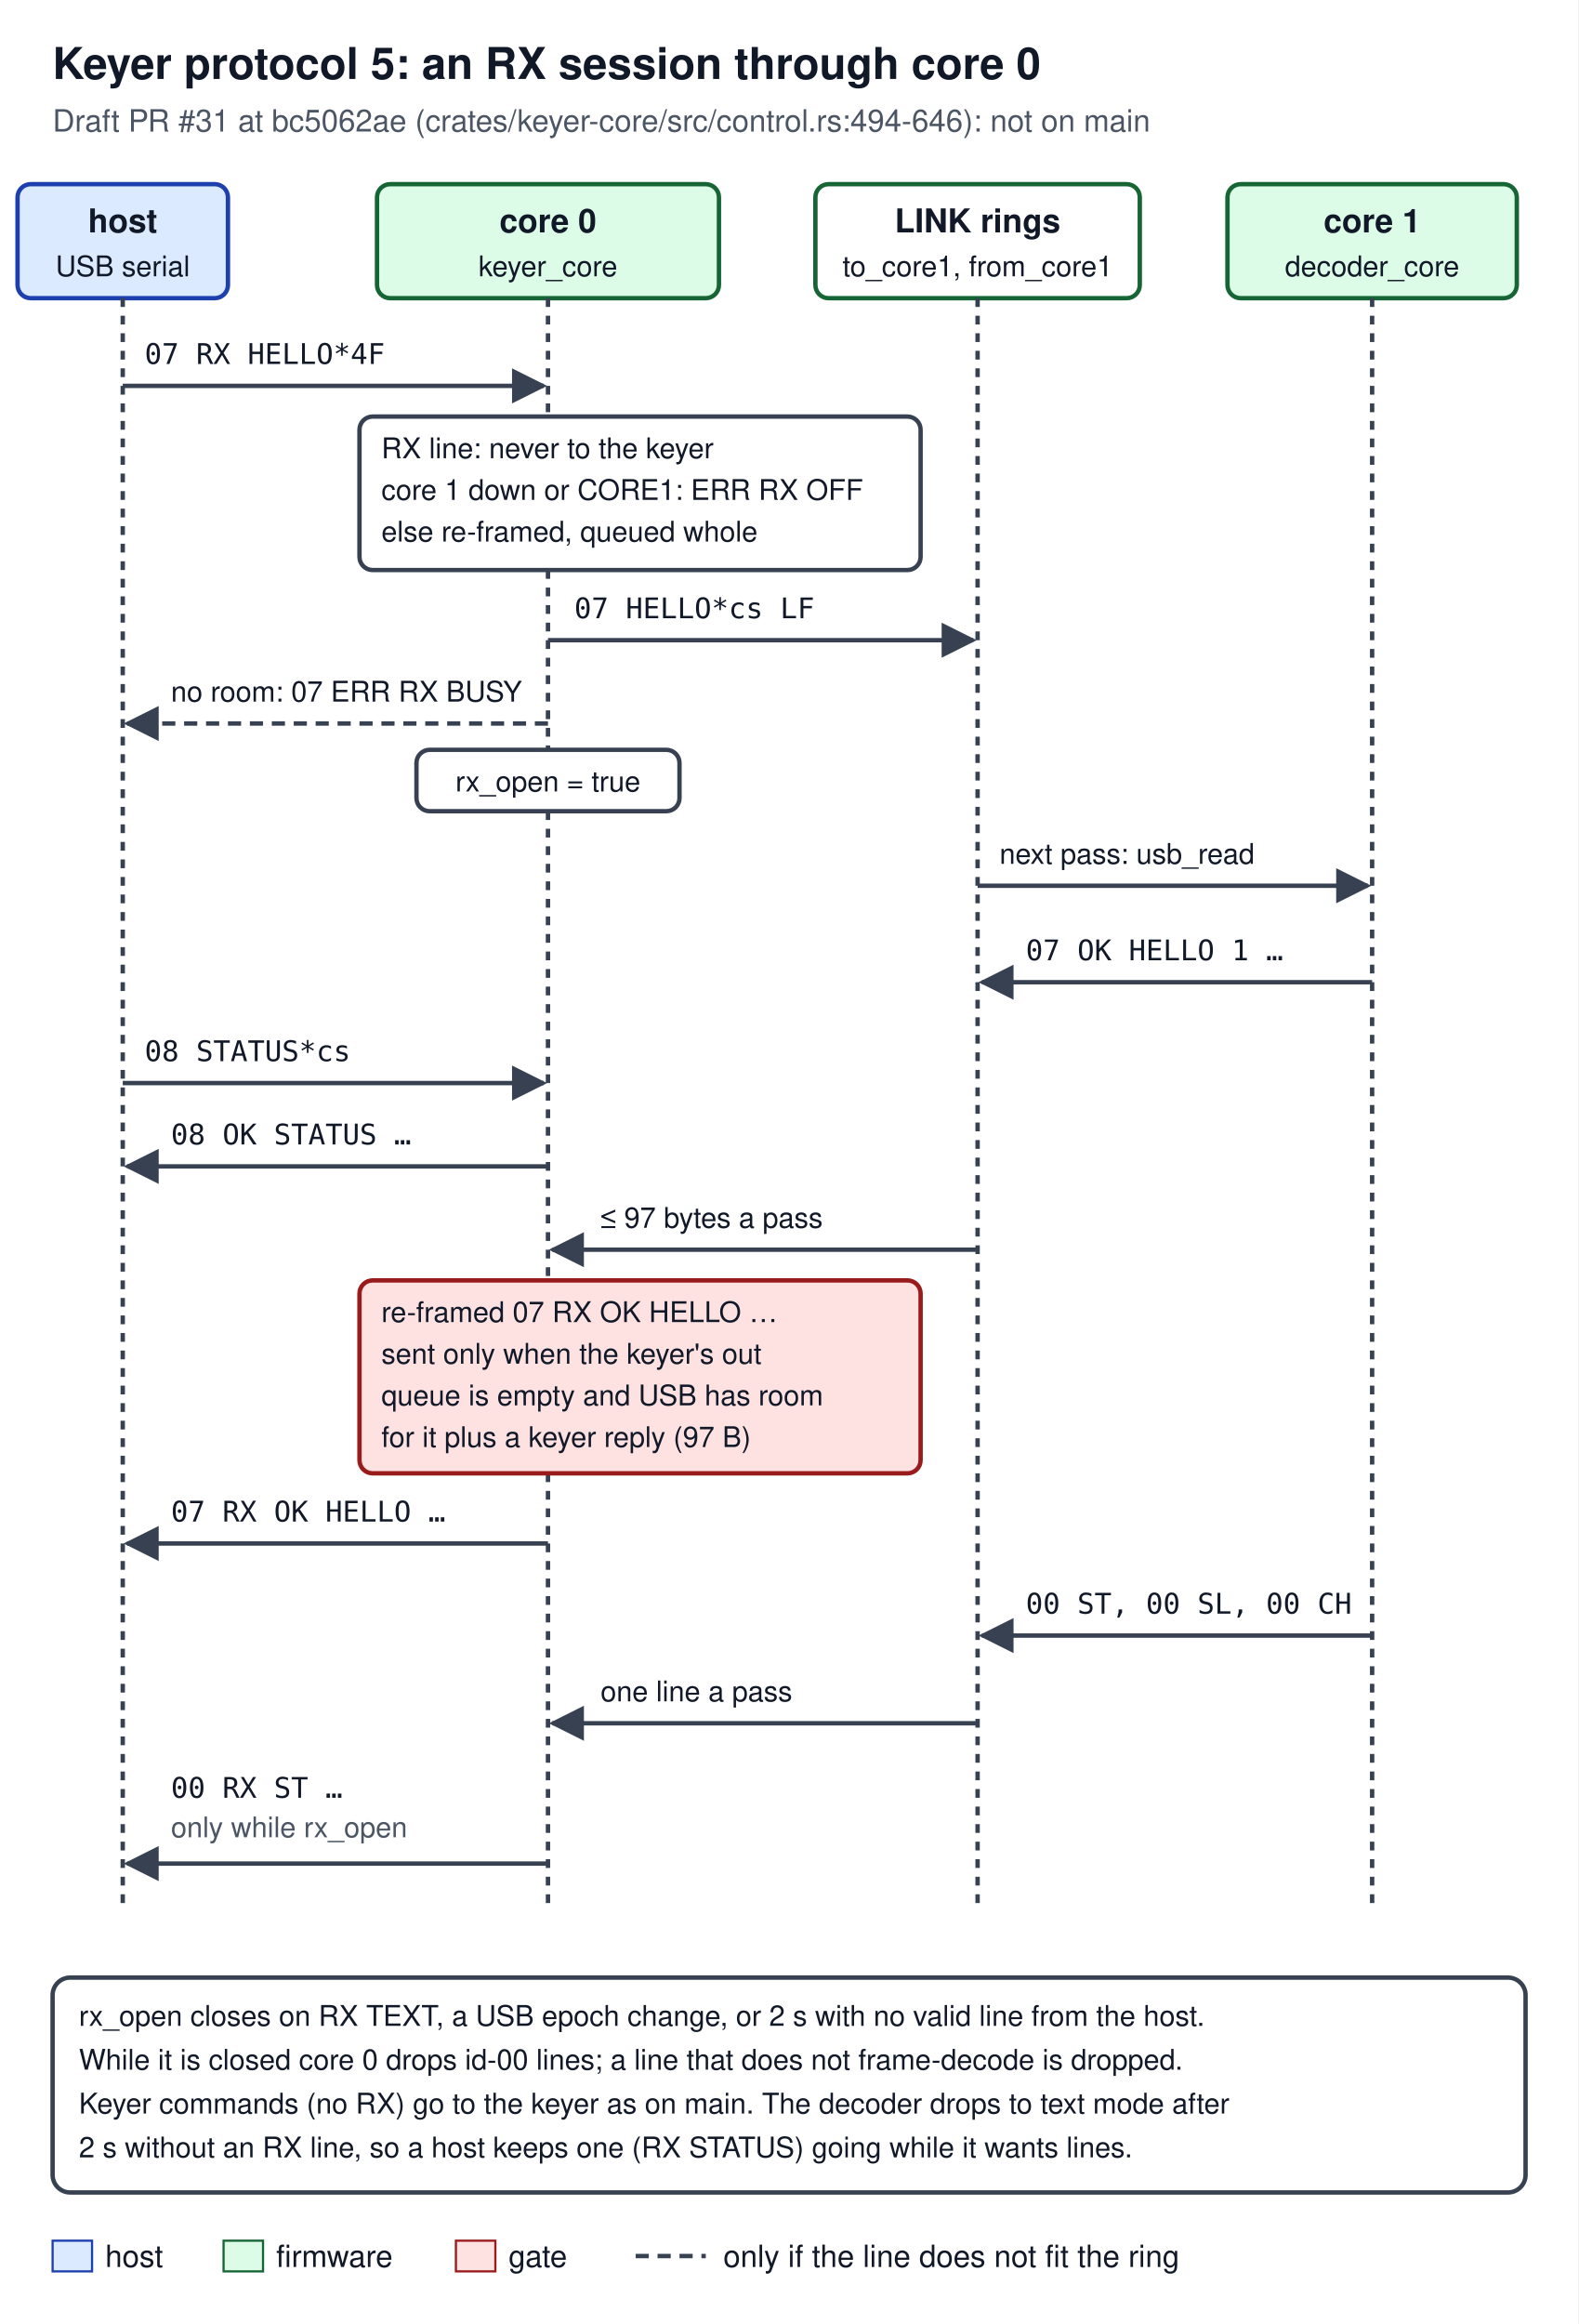
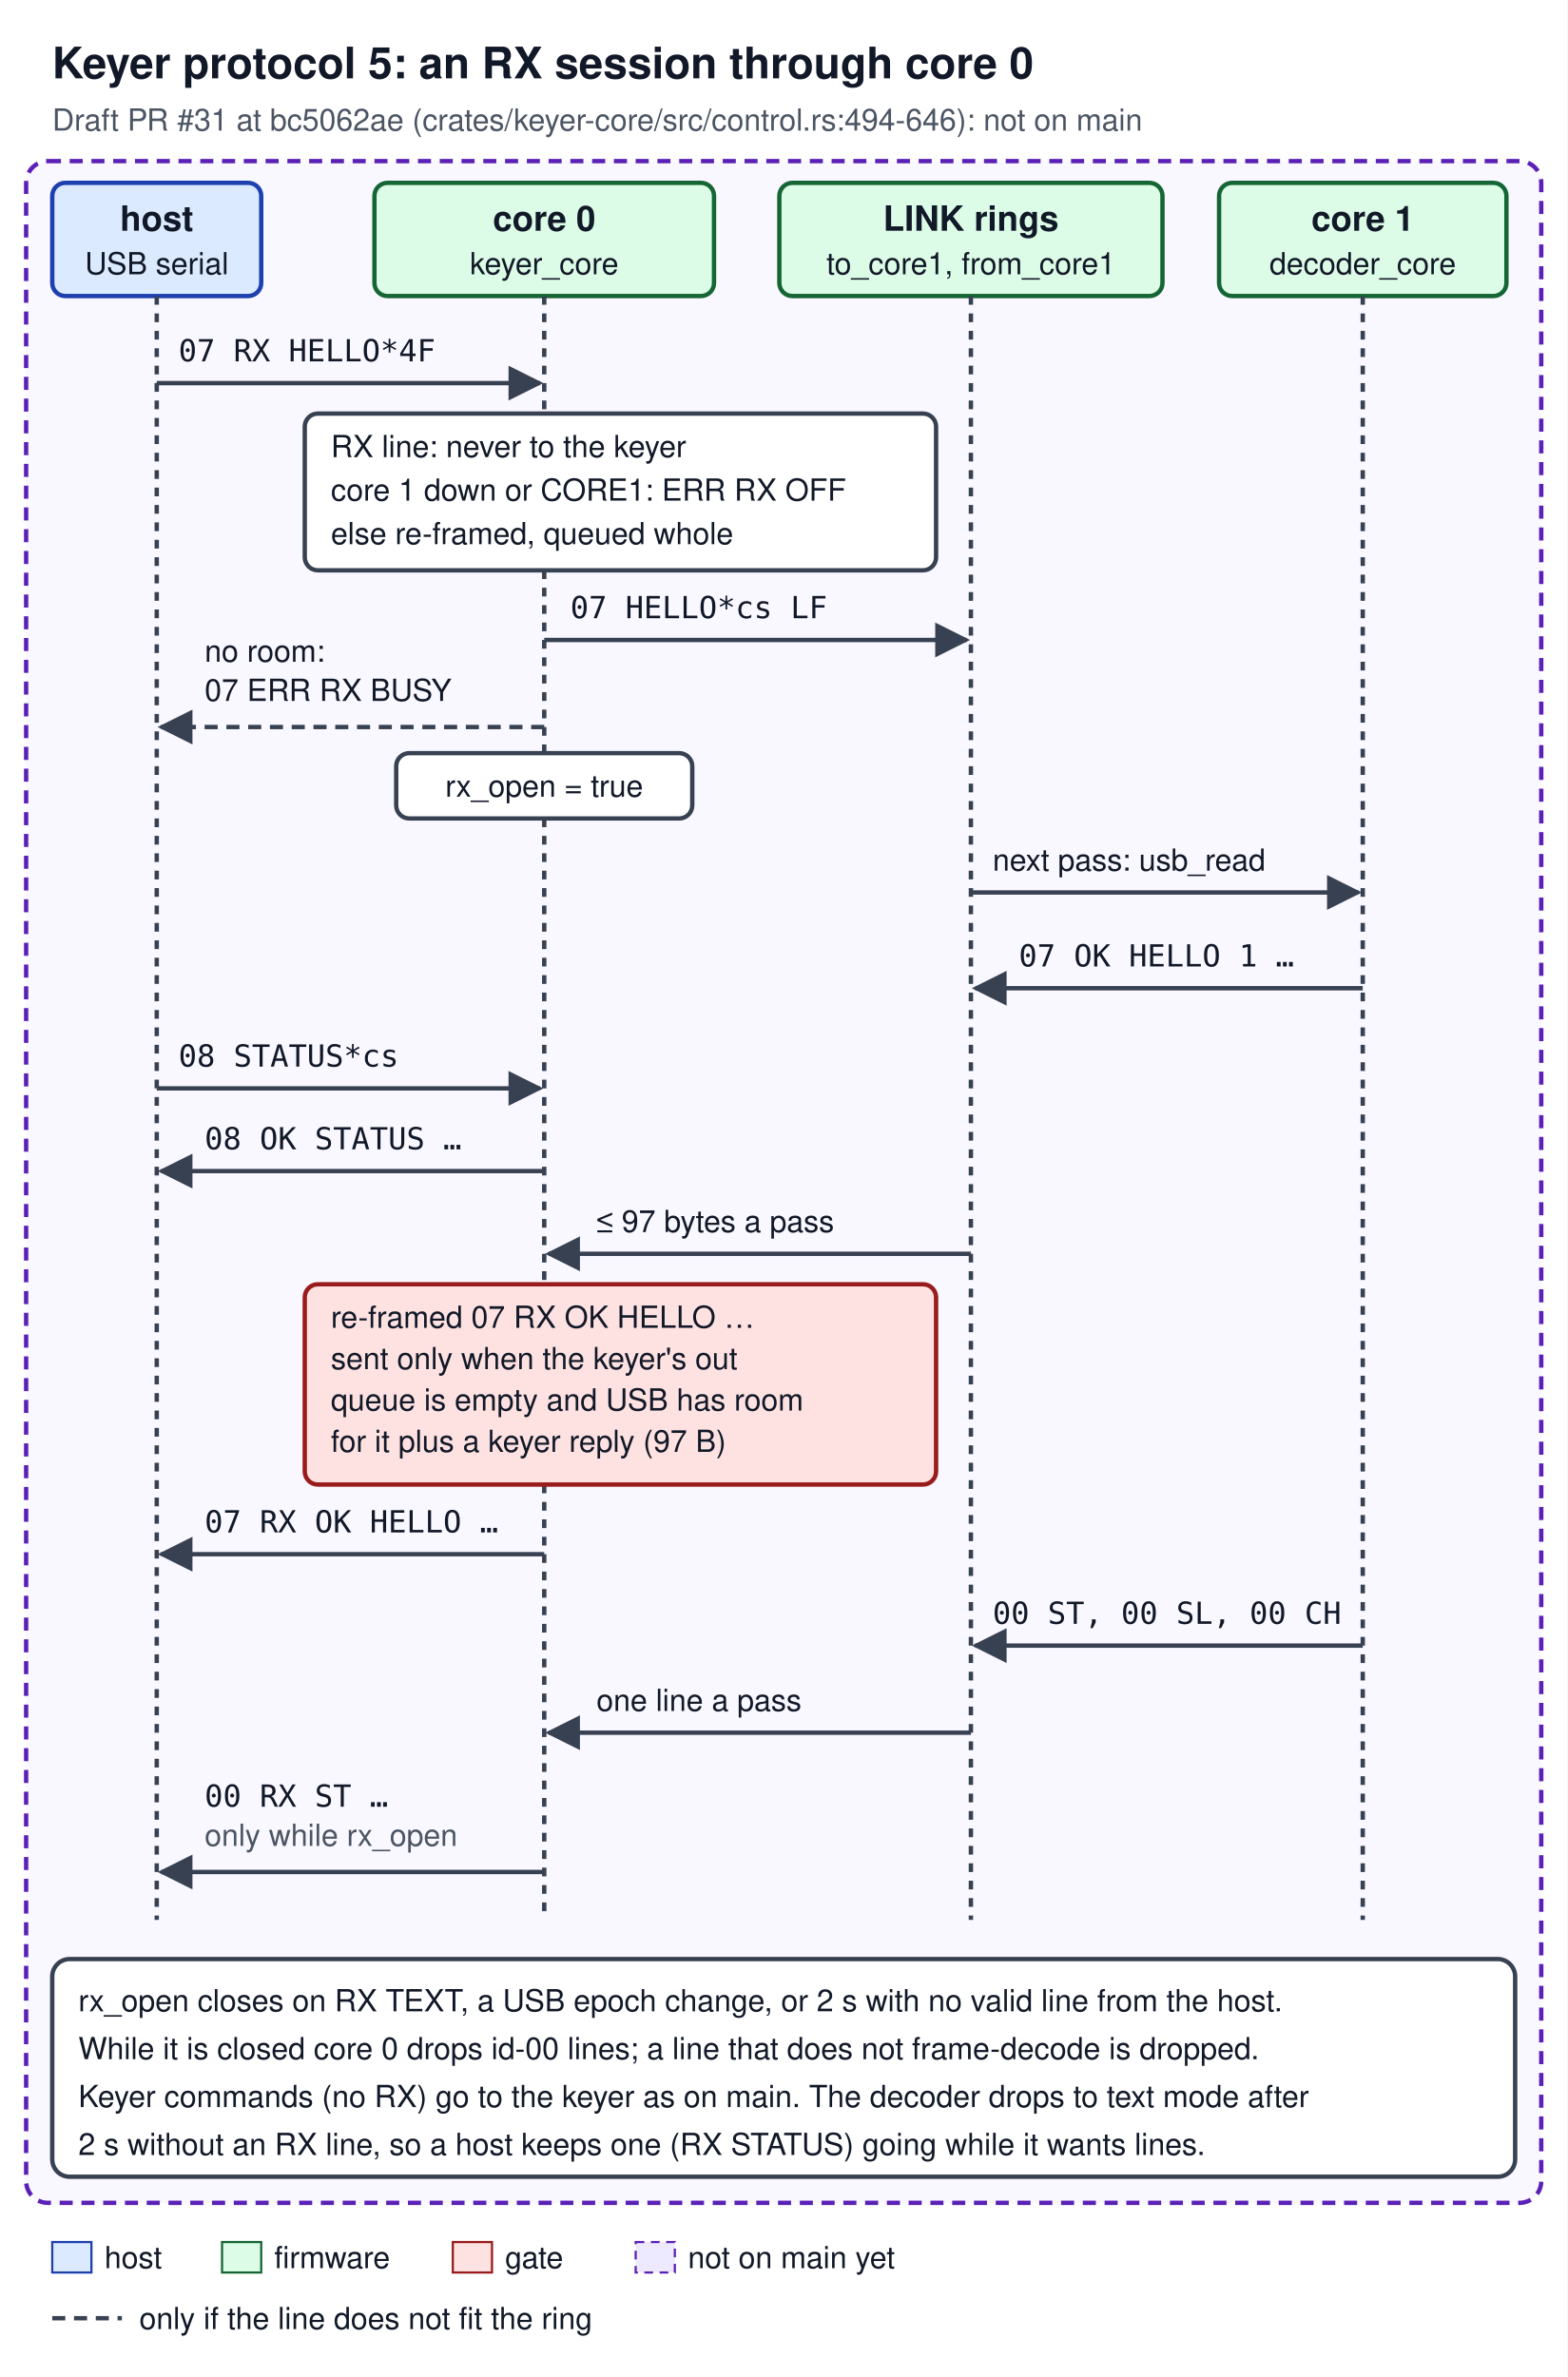
- <svg xmlns="http://www.w3.org/2000/svg" viewBox="0 0 720 1060" width="720" height="1060" font-family="Helvetica, Arial, 'Liberation Sans', sans-serif" font-size="16" fill="#111827">
+ <svg xmlns="http://www.w3.org/2000/svg" viewBox="0 0 720 1092" width="720" height="1092" font-family="Helvetica, Arial, 'Liberation Sans', sans-serif" font-size="16" fill="#111827">
  <defs>
    <marker id="k11s-arrow" viewBox="0 0 10 10" refX="9" refY="5" markerWidth="8" markerHeight="8" orient="auto-start-reverse">
      <path d="M0,0 L10,5 L0,10 z" fill="#374151" />
    </marker>
  </defs>
-   <rect x="0" y="0" width="720" height="1060" fill="#ffffff" />
+   <rect x="0" y="0" width="720" height="1092" fill="#ffffff" />
  <text x="24" y="36" font-size="20" font-weight="bold">Keyer protocol 5: an RX session through core 0</text>
  <text x="24" y="60" font-size="14" fill="#4b5563">Draft PR #31 at bc5062ae (crates/keyer-core/src/control.rs:494-646): not on main</text>
-   <rect x="8" y="84" width="96" height="52" rx="6" fill="#dbeafe" stroke="#1e40af" stroke-width="2" />
-   <text x="56" y="106" text-anchor="middle" font-size="15" font-weight="bold">host</text>
-   <text x="56" y="126" text-anchor="middle" font-size="13">USB serial</text>
+   <rect x="12" y="74" width="696" height="938" rx="10" fill="#ede9fe" fill-opacity="0.35" stroke="#5b21b6" stroke-width="2" stroke-dasharray="6 4" />
+   <rect x="24" y="84" width="96" height="52" rx="6" fill="#dbeafe" stroke="#1e40af" stroke-width="2" />
+   <text x="72" y="106" text-anchor="middle" font-weight="bold">host</text>
+   <text x="72" y="126" text-anchor="middle" font-size="14">USB serial</text>
  <rect x="172" y="84" width="156" height="52" rx="6" fill="#dcfce7" stroke="#166534" stroke-width="2" />
-   <text x="250" y="106" text-anchor="middle" font-size="15" font-weight="bold">core 0</text>
-   <text x="250" y="126" text-anchor="middle" font-size="13">keyer_core</text>
-   <rect x="372" y="84" width="148" height="52" rx="6" fill="#ffffff" stroke="#166534" stroke-width="2" />
-   <text x="446" y="106" text-anchor="middle" font-size="15" font-weight="bold">LINK rings</text>
-   <text x="446" y="126" text-anchor="middle" font-size="13">to_core1, from_core1</text>
+   <text x="250" y="106" text-anchor="middle" font-weight="bold">core 0</text>
+   <text x="250" y="126" text-anchor="middle" font-size="14">keyer_core</text>
+   <rect x="358" y="84" width="176" height="52" rx="6" fill="#dcfce7" stroke="#166534" stroke-width="2" />
+   <text x="446" y="106" text-anchor="middle" font-weight="bold">LINK rings</text>
+   <text x="446" y="126" text-anchor="middle" font-size="14">to_core1, from_core1</text>
  <rect x="560" y="84" width="132" height="52" rx="6" fill="#dcfce7" stroke="#166534" stroke-width="2" />
-   <text x="626" y="106" text-anchor="middle" font-size="15" font-weight="bold">core 1</text>
-   <text x="626" y="126" text-anchor="middle" font-size="13">decoder_core</text>
-   <line x1="56" y1="136" x2="56" y2="872" stroke="#374151" stroke-width="2" stroke-dasharray="4 4" />
+   <text x="626" y="106" text-anchor="middle" font-weight="bold">core 1</text>
+   <text x="626" y="126" text-anchor="middle" font-size="14">decoder_core</text>
+   <line x1="72" y1="136" x2="72" y2="882" stroke="#374151" stroke-width="2" stroke-dasharray="4 4" />
  <line x1="250" y1="136" x2="250" y2="190" stroke="#374151" stroke-width="2" stroke-dasharray="4 4" />
-   <line x1="250" y1="260" x2="250" y2="342" stroke="#374151" stroke-width="2" stroke-dasharray="4 4" />
-   <line x1="250" y1="370" x2="250" y2="584" stroke="#374151" stroke-width="2" stroke-dasharray="4 4" />
-   <line x1="250" y1="672" x2="250" y2="872" stroke="#374151" stroke-width="2" stroke-dasharray="4 4" />
-   <line x1="446" y1="136" x2="446" y2="872" stroke="#374151" stroke-width="2" stroke-dasharray="4 4" />
-   <line x1="626" y1="136" x2="626" y2="872" stroke="#374151" stroke-width="2" stroke-dasharray="4 4" />
-   <text x="66" y="166" font-size="13" font-family="Menlo, Consolas, 'DejaVu Sans Mono', monospace">07 RX HELLO*4F</text>
-   <line x1="56" y1="176" x2="248" y2="176" stroke="#374151" stroke-width="2" marker-end="url(#k11s-arrow)" />
-   <rect x="164" y="190" width="256" height="70" rx="6" fill="#ffffff" stroke="#374151" stroke-width="2" />
-   <text x="174" y="209" font-size="13">RX line: never to the keyer</text>
-   <text x="174" y="228" font-size="13">core 1 down or CORE1: ERR RX OFF</text>
-   <text x="174" y="247" font-size="13">else re-framed, queued whole</text>
-   <text x="262" y="282" font-size="13" font-family="Menlo, Consolas, 'DejaVu Sans Mono', monospace">07 HELLO*cs LF</text>
-   <line x1="250" y1="292" x2="444" y2="292" stroke="#374151" stroke-width="2" marker-end="url(#k11s-arrow)" />
-   <text x="78" y="320" font-size="13">no room: 07 ERR RX BUSY</text>
-   <line x1="250" y1="330" x2="58" y2="330" stroke="#374151" stroke-width="2" stroke-dasharray="6 4" marker-end="url(#k11s-arrow)" />
-   <rect x="190" y="342" width="120" height="28" rx="6" fill="#ffffff" stroke="#374151" stroke-width="2" />
-   <text x="250" y="361" text-anchor="middle" font-size="13">rx_open = true</text>
-   <text x="456" y="394" font-size="13">next pass: usb_read</text>
-   <line x1="446" y1="404" x2="624" y2="404" stroke="#374151" stroke-width="2" marker-end="url(#k11s-arrow)" />
-   <text x="468" y="438" font-size="13" font-family="Menlo, Consolas, 'DejaVu Sans Mono', monospace">07 OK HELLO 1 …</text>
-   <line x1="626" y1="448" x2="448" y2="448" stroke="#374151" stroke-width="2" marker-end="url(#k11s-arrow)" />
-   <text x="66" y="484" font-size="13" font-family="Menlo, Consolas, 'DejaVu Sans Mono', monospace">08 STATUS*cs</text>
-   <line x1="56" y1="494" x2="248" y2="494" stroke="#374151" stroke-width="2" marker-end="url(#k11s-arrow)" />
-   <text x="78" y="522" font-size="13" font-family="Menlo, Consolas, 'DejaVu Sans Mono', monospace">08 OK STATUS …</text>
-   <line x1="250" y1="532" x2="58" y2="532" stroke="#374151" stroke-width="2" marker-end="url(#k11s-arrow)" />
-   <text x="274" y="560" font-size="13">≤ 97 bytes a pass</text>
-   <line x1="446" y1="570" x2="252" y2="570" stroke="#374151" stroke-width="2" marker-end="url(#k11s-arrow)" />
-   <rect x="164" y="584" width="256" height="88" rx="6" fill="#fee2e2" stroke="#991b1b" stroke-width="2" />
-   <text x="174" y="603" font-size="13">re-framed 07 RX OK HELLO …</text>
-   <text x="174" y="622" font-size="13">sent only when the keyer's out</text>
-   <text x="174" y="641" font-size="13">queue is empty and USB has room</text>
-   <text x="174" y="660" font-size="13">for it plus a keyer reply (97 B)</text>
-   <text x="78" y="694" font-size="13" font-family="Menlo, Consolas, 'DejaVu Sans Mono', monospace">07 RX OK HELLO …</text>
-   <line x1="250" y1="704" x2="58" y2="704" stroke="#374151" stroke-width="2" marker-end="url(#k11s-arrow)" />
-   <text x="468" y="736" font-size="13" font-family="Menlo, Consolas, 'DejaVu Sans Mono', monospace">00 ST, 00 SL, 00 CH</text>
-   <line x1="626" y1="746" x2="448" y2="746" stroke="#374151" stroke-width="2" marker-end="url(#k11s-arrow)" />
-   <text x="274" y="776" font-size="13">one line a pass</text>
-   <line x1="446" y1="786" x2="252" y2="786" stroke="#374151" stroke-width="2" marker-end="url(#k11s-arrow)" />
-   <text x="78" y="820" font-size="13" font-family="Menlo, Consolas, 'DejaVu Sans Mono', monospace">00 RX ST …</text>
-   <text x="78" y="838" font-size="13" fill="#4b5563">only while rx_open</text>
-   <line x1="250" y1="850" x2="58" y2="850" stroke="#374151" stroke-width="2" marker-end="url(#k11s-arrow)" />
-   <rect x="24" y="902" width="672" height="98" rx="8" fill="#ffffff" stroke="#374151" stroke-width="2" />
-   <text x="36" y="924" font-size="13">rx_open closes on RX TEXT, a USB epoch change, or 2 s with no valid line from the host.</text>
-   <text x="36" y="944" font-size="13">While it is closed core 0 drops id-00 lines; a line that does not frame-decode is dropped.</text>
-   <text x="36" y="964" font-size="13">Keyer commands (no RX) go to the keyer as on main. The decoder drops to text mode after</text>
-   <text x="36" y="984" font-size="13">2 s without an RX line, so a host keeps one (RX STATUS) going while it wants lines.</text>
-   <rect x="24" y="1022" width="18" height="14" fill="#dbeafe" stroke="#1e40af" />
-   <text x="48" y="1034" font-size="14">host</text>
-   <rect x="102" y="1022" width="18" height="14" fill="#dcfce7" stroke="#166534" />
-   <text x="126" y="1034" font-size="14">firmware</text>
-   <rect x="208" y="1022" width="18" height="14" fill="#fee2e2" stroke="#991b1b" />
-   <text x="232" y="1034" font-size="14">gate</text>
-   <line x1="290" y1="1029" x2="322" y2="1029" stroke="#374151" stroke-width="2" stroke-dasharray="6 4" />
-   <text x="330" y="1034" font-size="14">only if the line does not fit the ring</text>
+   <line x1="250" y1="262" x2="250" y2="346" stroke="#374151" stroke-width="2" stroke-dasharray="4 4" />
+   <line x1="250" y1="376" x2="250" y2="590" stroke="#374151" stroke-width="2" stroke-dasharray="4 4" />
+   <line x1="250" y1="682" x2="250" y2="882" stroke="#374151" stroke-width="2" stroke-dasharray="4 4" />
+   <line x1="446" y1="136" x2="446" y2="882" stroke="#374151" stroke-width="2" stroke-dasharray="4 4" />
+   <line x1="626" y1="136" x2="626" y2="882" stroke="#374151" stroke-width="2" stroke-dasharray="4 4" />
+   <text x="82" y="166" font-size="14" font-family="Menlo, Consolas, 'DejaVu Sans Mono', monospace">07 RX HELLO*4F</text>
+   <line x1="72" y1="176" x2="248" y2="176" stroke="#374151" stroke-width="2" marker-end="url(#k11s-arrow)" />
+   <rect x="140" y="190" width="290" height="72" rx="6" fill="#ffffff" stroke="#374151" stroke-width="2" />
+   <text x="152" y="210" font-size="14">RX line: never to the keyer</text>
+   <text x="152" y="230" font-size="14">core 1 down or CORE1: ERR RX OFF</text>
+   <text x="152" y="250" font-size="14">else re-framed, queued whole</text>
+   <text x="262" y="284" font-size="14" font-family="Menlo, Consolas, 'DejaVu Sans Mono', monospace">07 HELLO*cs LF</text>
+   <line x1="250" y1="294" x2="444" y2="294" stroke="#374151" stroke-width="2" marker-end="url(#k11s-arrow)" />
+   <text x="94" y="304" font-size="14">no room:</text>
+   <text x="94" y="322" font-size="14">07 ERR RX BUSY</text>
+   <line x1="250" y1="334" x2="74" y2="334" stroke="#374151" stroke-width="2" stroke-dasharray="6 4" marker-end="url(#k11s-arrow)" />
+   <rect x="182" y="346" width="136" height="30" rx="6" fill="#ffffff" stroke="#374151" stroke-width="2" />
+   <text x="250" y="366" text-anchor="middle" font-size="14">rx_open = true</text>
+   <text x="456" y="400" font-size="14">next pass: usb_read</text>
+   <line x1="446" y1="410" x2="624" y2="410" stroke="#374151" stroke-width="2" marker-end="url(#k11s-arrow)" />
+   <text x="468" y="444" font-size="14" font-family="Menlo, Consolas, 'DejaVu Sans Mono', monospace">07 OK HELLO 1 …</text>
+   <line x1="626" y1="454" x2="448" y2="454" stroke="#374151" stroke-width="2" marker-end="url(#k11s-arrow)" />
+   <text x="82" y="490" font-size="14" font-family="Menlo, Consolas, 'DejaVu Sans Mono', monospace">08 STATUS*cs</text>
+   <line x1="72" y1="500" x2="248" y2="500" stroke="#374151" stroke-width="2" marker-end="url(#k11s-arrow)" />
+   <text x="94" y="528" font-size="14" font-family="Menlo, Consolas, 'DejaVu Sans Mono', monospace">08 OK STATUS …</text>
+   <line x1="250" y1="538" x2="74" y2="538" stroke="#374151" stroke-width="2" marker-end="url(#k11s-arrow)" />
+   <text x="274" y="566" font-size="14">≤ 97 bytes a pass</text>
+   <line x1="446" y1="576" x2="252" y2="576" stroke="#374151" stroke-width="2" marker-end="url(#k11s-arrow)" />
+   <rect x="140" y="590" width="290" height="92" rx="6" fill="#fee2e2" stroke="#991b1b" stroke-width="2" />
+   <text x="152" y="610" font-size="14">re-framed 07 RX OK HELLO …</text>
+   <text x="152" y="629" font-size="14">sent only when the keyer's out</text>
+   <text x="152" y="648" font-size="14">queue is empty and USB has room</text>
+   <text x="152" y="667" font-size="14">for it plus a keyer reply (97 B)</text>
+   <text x="94" y="704" font-size="14" font-family="Menlo, Consolas, 'DejaVu Sans Mono', monospace">07 RX OK HELLO …</text>
+   <line x1="250" y1="714" x2="74" y2="714" stroke="#374151" stroke-width="2" marker-end="url(#k11s-arrow)" />
+   <text x="456" y="746" font-size="14" font-family="Menlo, Consolas, 'DejaVu Sans Mono', monospace">00 ST, 00 SL, 00 CH</text>
+   <line x1="626" y1="756" x2="448" y2="756" stroke="#374151" stroke-width="2" marker-end="url(#k11s-arrow)" />
+   <text x="274" y="786" font-size="14">one line a pass</text>
+   <line x1="446" y1="796" x2="252" y2="796" stroke="#374151" stroke-width="2" marker-end="url(#k11s-arrow)" />
+   <text x="94" y="830" font-size="14" font-family="Menlo, Consolas, 'DejaVu Sans Mono', monospace">00 RX ST …</text>
+   <text x="94" y="848" font-size="14" fill="#4b5563">only while rx_open</text>
+   <line x1="250" y1="860" x2="74" y2="860" stroke="#374151" stroke-width="2" marker-end="url(#k11s-arrow)" />
+   <rect x="24" y="900" width="672" height="100" rx="8" fill="#ffffff" stroke="#374151" stroke-width="2" />
+   <text x="36" y="924" font-size="14">rx_open closes on RX TEXT, a USB epoch change, or 2 s with no valid line from the host.</text>
+   <text x="36" y="946" font-size="14">While it is closed core 0 drops id-00 lines; a line that does not frame-decode is dropped.</text>
+   <text x="36" y="968" font-size="14">Keyer commands (no RX) go to the keyer as on main. The decoder drops to text mode after</text>
+   <text x="36" y="990" font-size="14">2 s without an RX line, so a host keeps one (RX STATUS) going while it wants lines.</text>
+   <rect x="24" y="1030" width="18" height="14" fill="#dbeafe" stroke="#1e40af" />
+   <text x="48" y="1042" font-size="14">host</text>
+   <rect x="102" y="1030" width="18" height="14" fill="#dcfce7" stroke="#166534" />
+   <text x="126" y="1042" font-size="14">firmware</text>
+   <rect x="208" y="1030" width="18" height="14" fill="#fee2e2" stroke="#991b1b" />
+   <text x="232" y="1042" font-size="14">gate</text>
+   <rect x="292" y="1030" width="18" height="14" fill="#ede9fe" stroke="#5b21b6" stroke-dasharray="4 3" />
+   <text x="316" y="1042" font-size="14">not on main yet</text>
+   <line x1="24" y1="1065" x2="56" y2="1065" stroke="#374151" stroke-width="2" stroke-dasharray="6 4" />
+   <text x="64" y="1070" font-size="14">only if the line does not fit the ring</text>
</svg>
